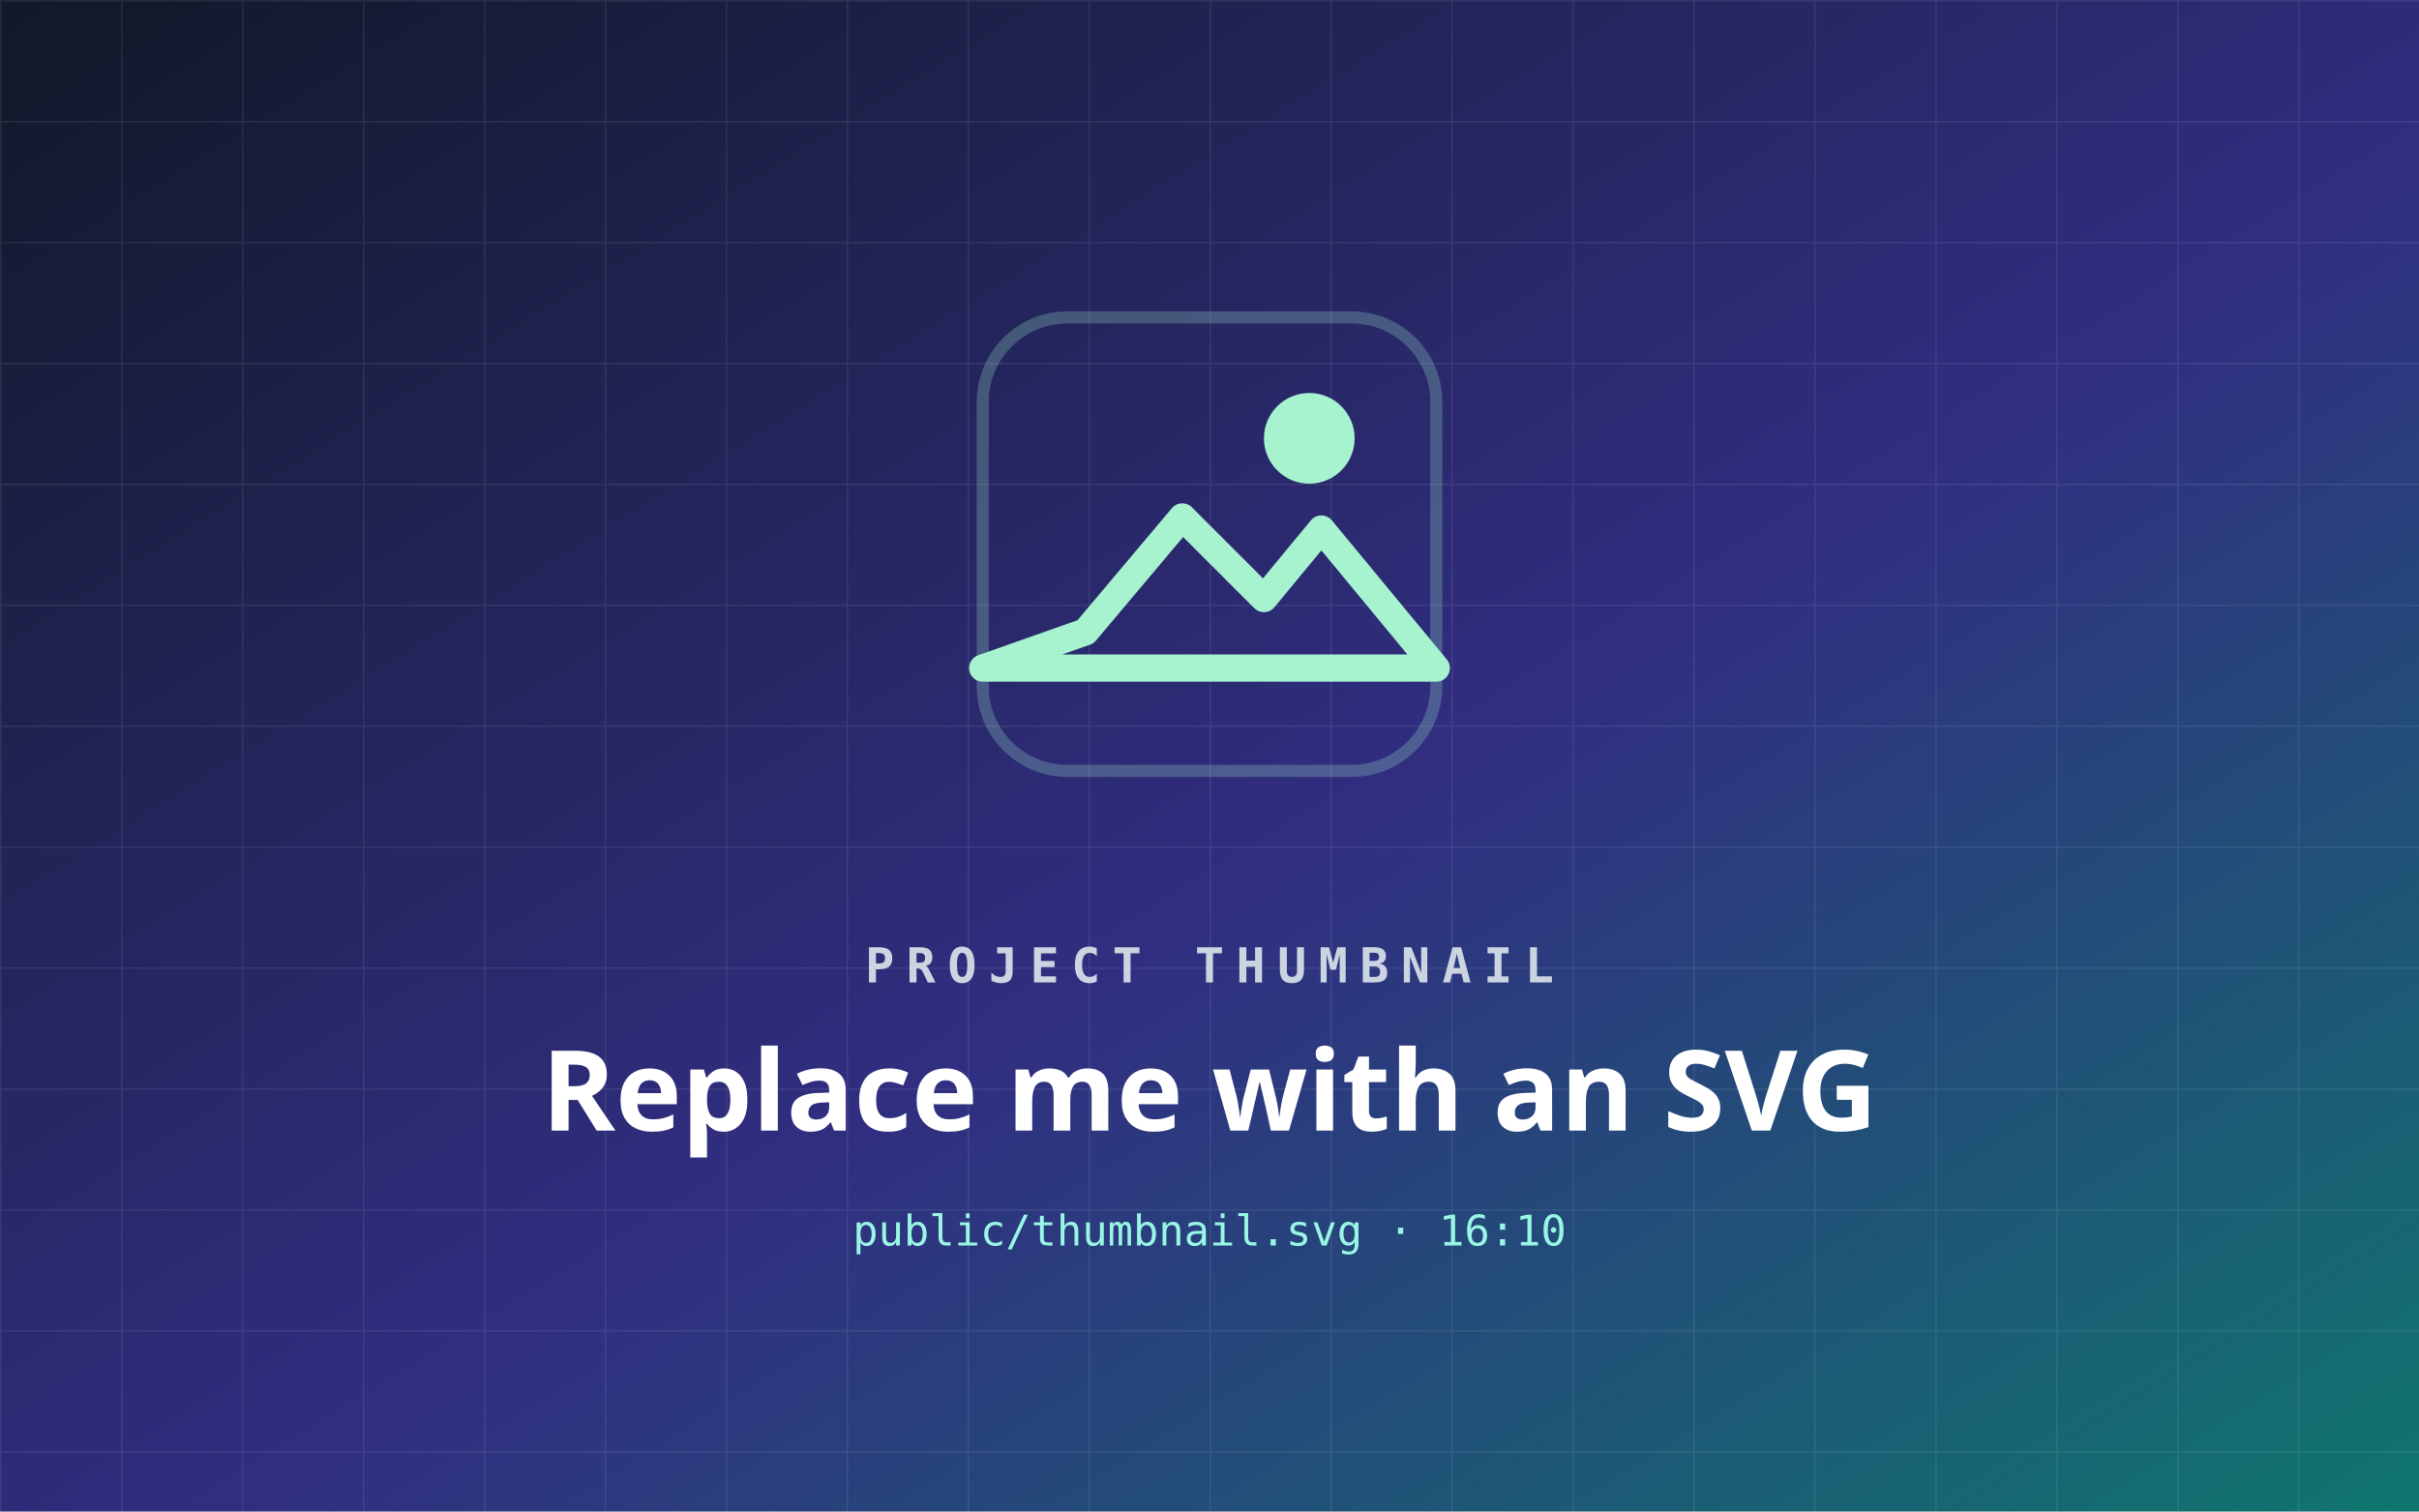
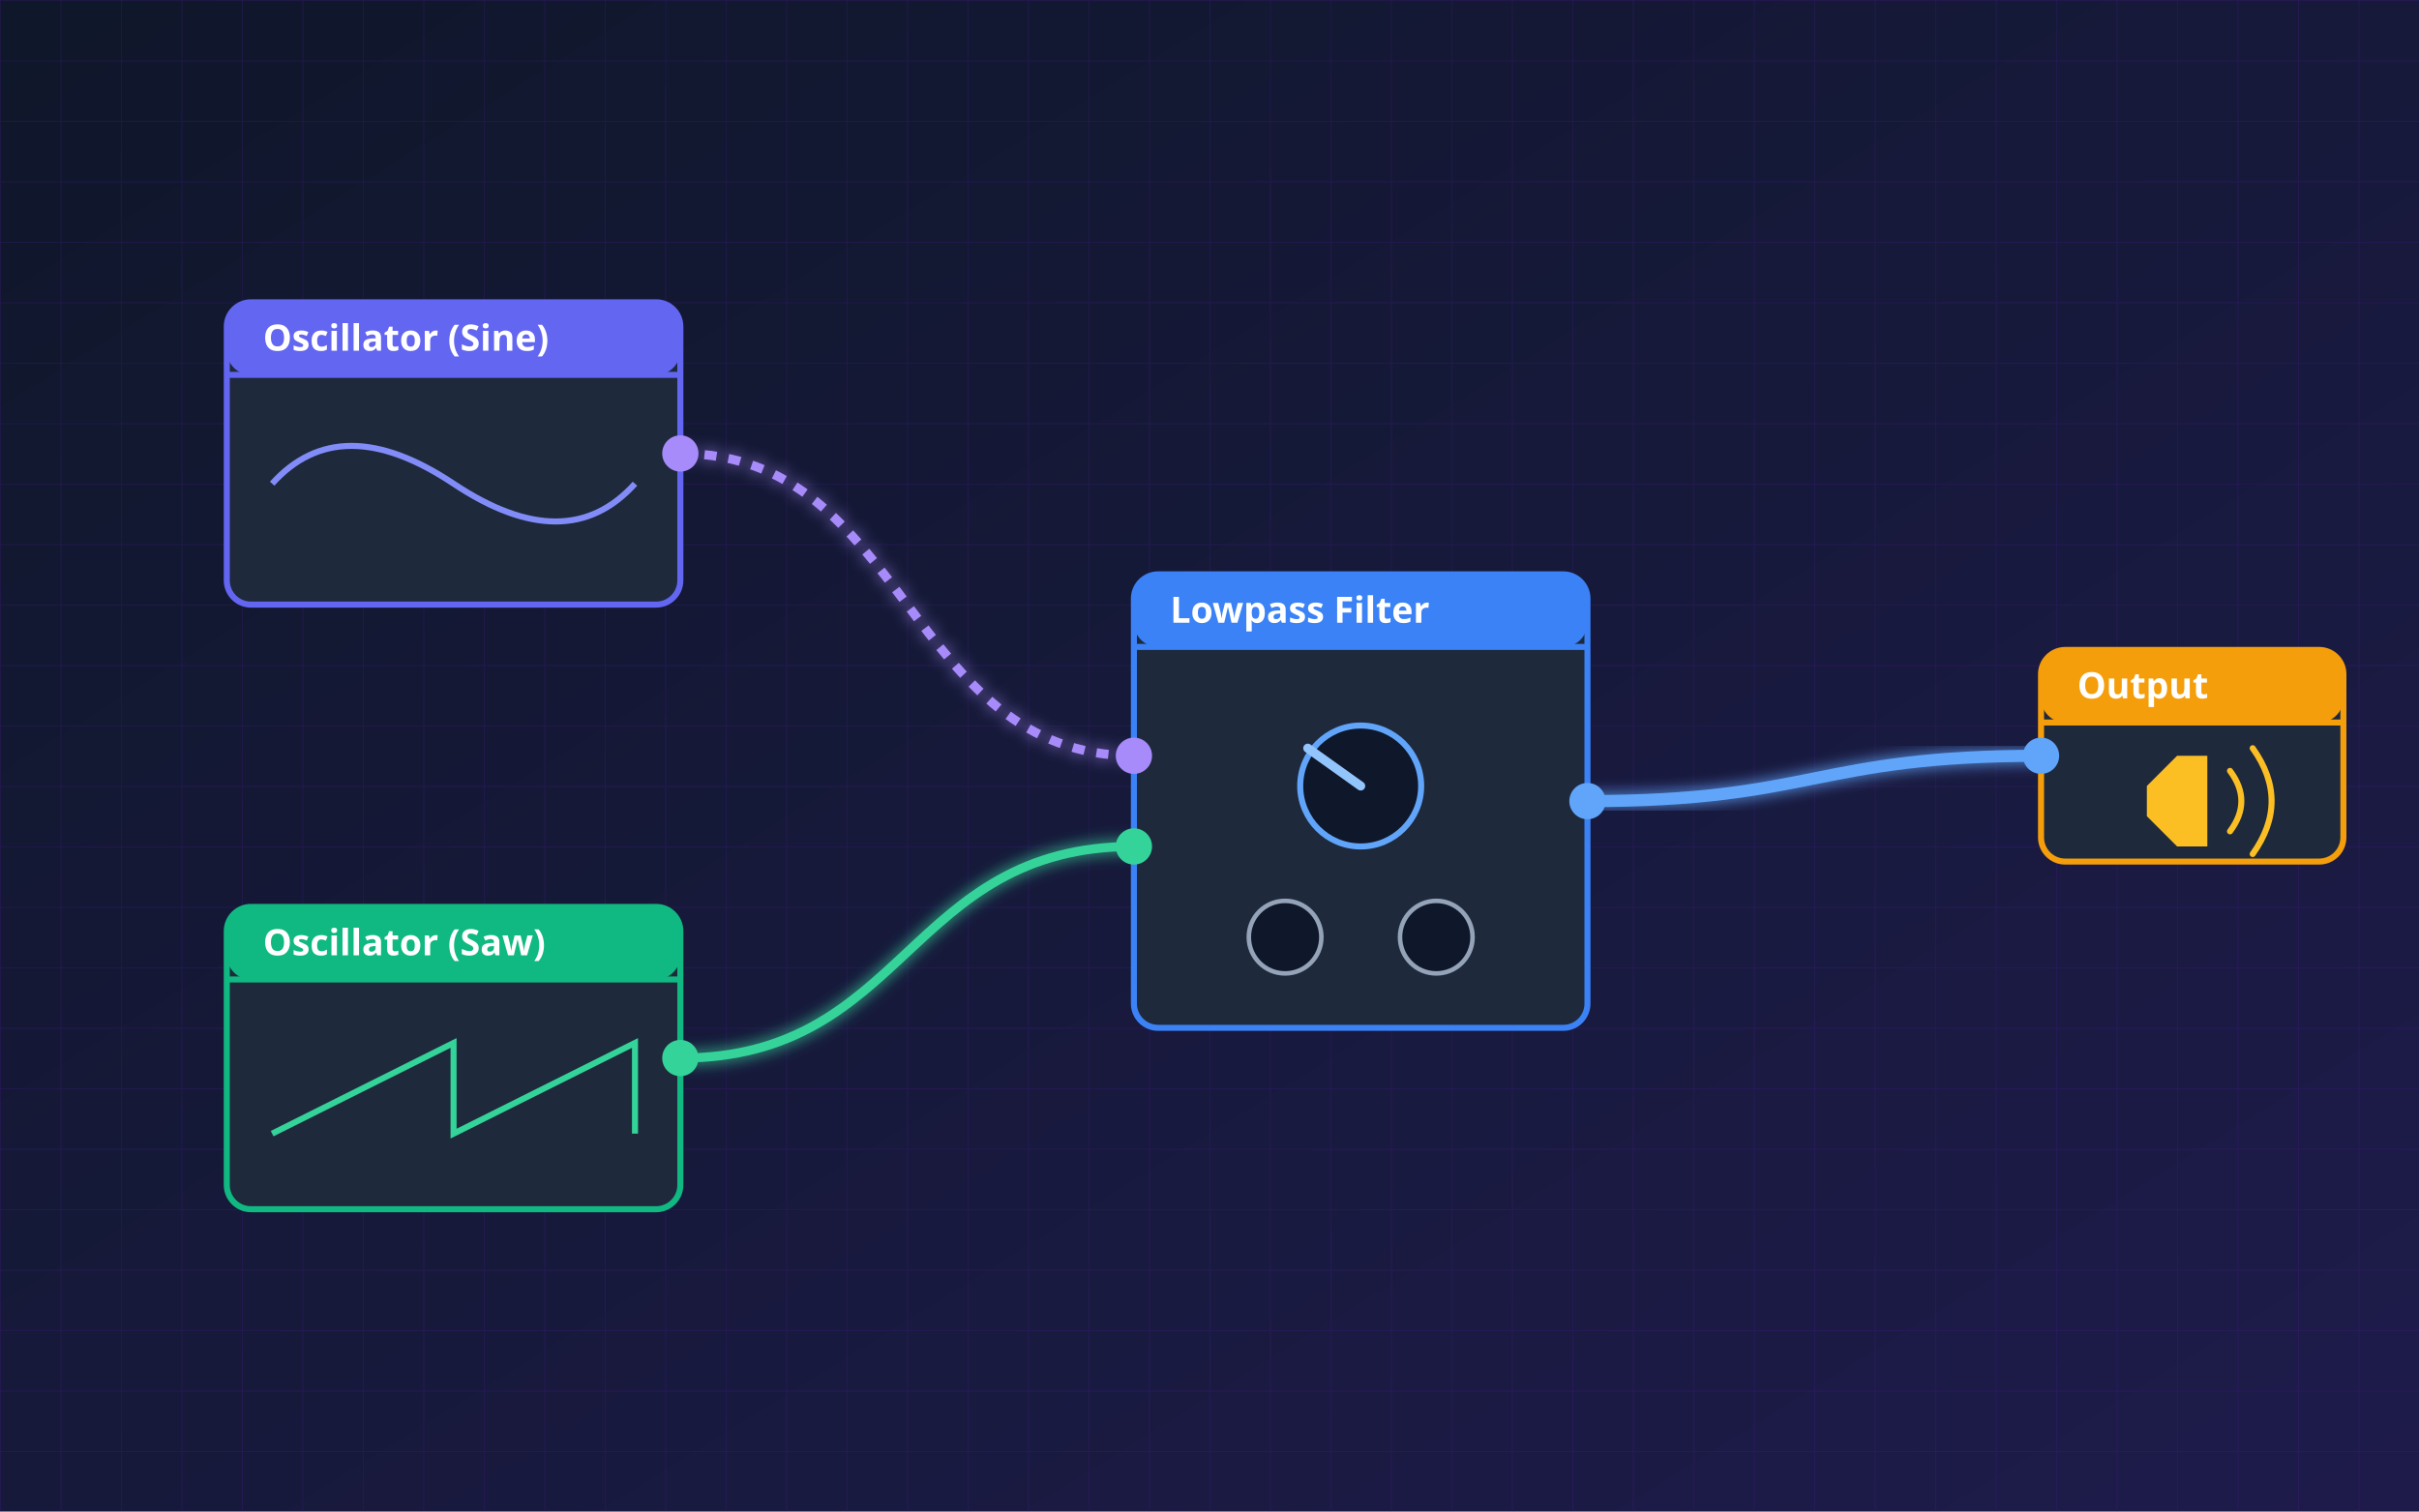
<svg xmlns="http://www.w3.org/2000/svg" viewBox="0 0 1600 1000" role="img" aria-labelledby="title desc">
  <defs>
-     <linearGradient id="background" x1="0" y1="0" x2="1" y2="1">
-       <stop offset="0" stop-color="#111827" />
-       <stop offset="0.55" stop-color="#312e81" />
-       <stop offset="1" stop-color="#0f766e" />
+     <linearGradient id="bg" x1="0" y1="0" x2="1" y2="1">
+       <stop offset="0" stop-color="#0f172a" />
+       <stop offset="1" stop-color="#1e1b4b" />
    </linearGradient>
-     <pattern id="grid" width="80" height="80" patternUnits="userSpaceOnUse">
-       <path d="M80 0H0V80" fill="none" stroke="#ffffff" stroke-opacity="0.08" stroke-width="2" />
+     <pattern id="grid" width="40" height="40" patternUnits="userSpaceOnUse">
+       <path d="M40 0H0V40" fill="none" stroke="#4c1d95" stroke-opacity="0.3" stroke-width="1" />
    </pattern>
+     <filter id="glow" x="-20%" y="-20%" width="140%" height="140%">
+       <feGaussianBlur stdDeviation="5" result="blur" />
+       <feComposite in="SourceGraphic" in2="blur" operator="over" />
+     </filter>
  </defs>
-   <rect width="1600" height="1000" fill="url(#background)" />
+   <rect width="1600" height="1000" fill="url(#bg)" />
  <rect width="1600" height="1000" fill="url(#grid)" />
-   <g transform="translate(800 360)" fill="none" stroke="#a7f3d0" stroke-linecap="round" stroke-linejoin="round">
-     <rect x="-150" y="-150" width="300" height="300" rx="56" stroke-opacity="0.25" stroke-width="8" />
-     <path d="M-82 58-18-18l54 54 38-46 76 92H-150Z" stroke-width="18" />
-     <circle cx="66" cy="-70" r="30" fill="#a7f3d0" stroke="none" />
+   <path d="M450 300 C600 300, 600 500, 750 500" fill="none" stroke="#a78bfa" stroke-width="6" stroke-dasharray="8 8" filter="url(#glow)" />
+   <path d="M450 700 C600 700, 600 560, 750 560" fill="none" stroke="#34d399" stroke-width="6" filter="url(#glow)" />
+   <path d="M1050 530 C1200 530, 1200 500, 1350 500" fill="none" stroke="#60a5fa" stroke-width="8" filter="url(#glow)" />
+   <g transform="translate(150 200)">
+     <rect width="300" height="200" rx="16" fill="#1e293b" stroke="#6366f1" stroke-width="4" />
+     <rect width="300" height="48" rx="16" fill="#6366f1" />
+     <path d="M0 48 h300" stroke="#6366f1" stroke-width="4" />
+     <text x="24" y="32" fill="#ffffff" font-family="sans-serif" font-size="24" font-weight="bold">Oscillator (Sine)</text>
+     <path d="M30 120 Q75 70, 150 120 T270 120" fill="none" stroke="#818cf8" stroke-width="4" />
+     <circle cx="300" cy="100" r="12" fill="#a78bfa" />
  </g>
-   <text x="800" y="650" fill="#cbd5e1" font-family="ui-monospace, SFMono-Regular, Menlo, monospace" font-size="32" font-weight="700" letter-spacing="8" text-anchor="middle">PROJECT THUMBNAIL</text>
-   <text x="800" y="748" fill="#ffffff" font-family="ui-sans-serif, system-ui, sans-serif" font-size="74" font-weight="700" text-anchor="middle">Replace me with an SVG</text>
-   <text x="800" y="824" fill="#99f6e4" font-family="ui-monospace, SFMono-Regular, Menlo, monospace" font-size="28" text-anchor="middle">public/thumbnail.svg · 16:10</text>
+   <g transform="translate(150 600)">
+     <rect width="300" height="200" rx="16" fill="#1e293b" stroke="#10b981" stroke-width="4" />
+     <rect width="300" height="48" rx="16" fill="#10b981" />
+     <path d="M0 48 h300" stroke="#10b981" stroke-width="4" />
+     <text x="24" y="32" fill="#ffffff" font-family="sans-serif" font-size="24" font-weight="bold">Oscillator (Saw)</text>
+     <path d="M30 150 L150 90 V150 L270 90 V150" fill="none" stroke="#34d399" stroke-width="4" />
+     <circle cx="300" cy="100" r="12" fill="#34d399" />
+   </g>
+   <g transform="translate(750 380)">
+     <rect width="300" height="300" rx="16" fill="#1e293b" stroke="#3b82f6" stroke-width="4" />
+     <rect width="300" height="48" rx="16" fill="#3b82f6" />
+     <path d="M0 48 h300" stroke="#3b82f6" stroke-width="4" />
+     <text x="24" y="32" fill="#ffffff" font-family="sans-serif" font-size="24" font-weight="bold">Lowpass Filter</text>
+     <circle cx="0" cy="120" r="12" fill="#a78bfa" />
+     <circle cx="0" cy="180" r="12" fill="#34d399" />
+     <circle cx="150" cy="140" r="40" fill="#0f172a" stroke="#60a5fa" stroke-width="4" />
+     <path d="M150 140 L115 115" stroke="#93c5fd" stroke-width="6" stroke-linecap="round" />
+     <circle cx="100" cy="240" r="24" fill="#0f172a" stroke="#94a3b8" stroke-width="3" />
+     <circle cx="200" cy="240" r="24" fill="#0f172a" stroke="#94a3b8" stroke-width="3" />
+     <circle cx="300" cy="150" r="12" fill="#60a5fa" />
+   </g>
+   <g transform="translate(1350 430)">
+     <rect width="200" height="140" rx="16" fill="#1e293b" stroke="#f59e0b" stroke-width="4" />
+     <rect width="200" height="48" rx="16" fill="#f59e0b" />
+     <path d="M0 48 h200" stroke="#f59e0b" stroke-width="4" />
+     <text x="24" y="32" fill="#ffffff" font-family="sans-serif" font-size="24" font-weight="bold">Output</text>
+     <circle cx="0" cy="70" r="12" fill="#60a5fa" />
+     <path d="M70 110 V90 L90 70 H110 V130 H90 L70 110 Z" fill="#fbbf24" />
+     <path d="M125 80 Q140 100 125 120" fill="none" stroke="#fbbf24" stroke-width="4" stroke-linecap="round" />
+     <path d="M140 65 Q165 100 140 135" fill="none" stroke="#fbbf24" stroke-width="4" stroke-linecap="round" />
+   </g>
</svg>
